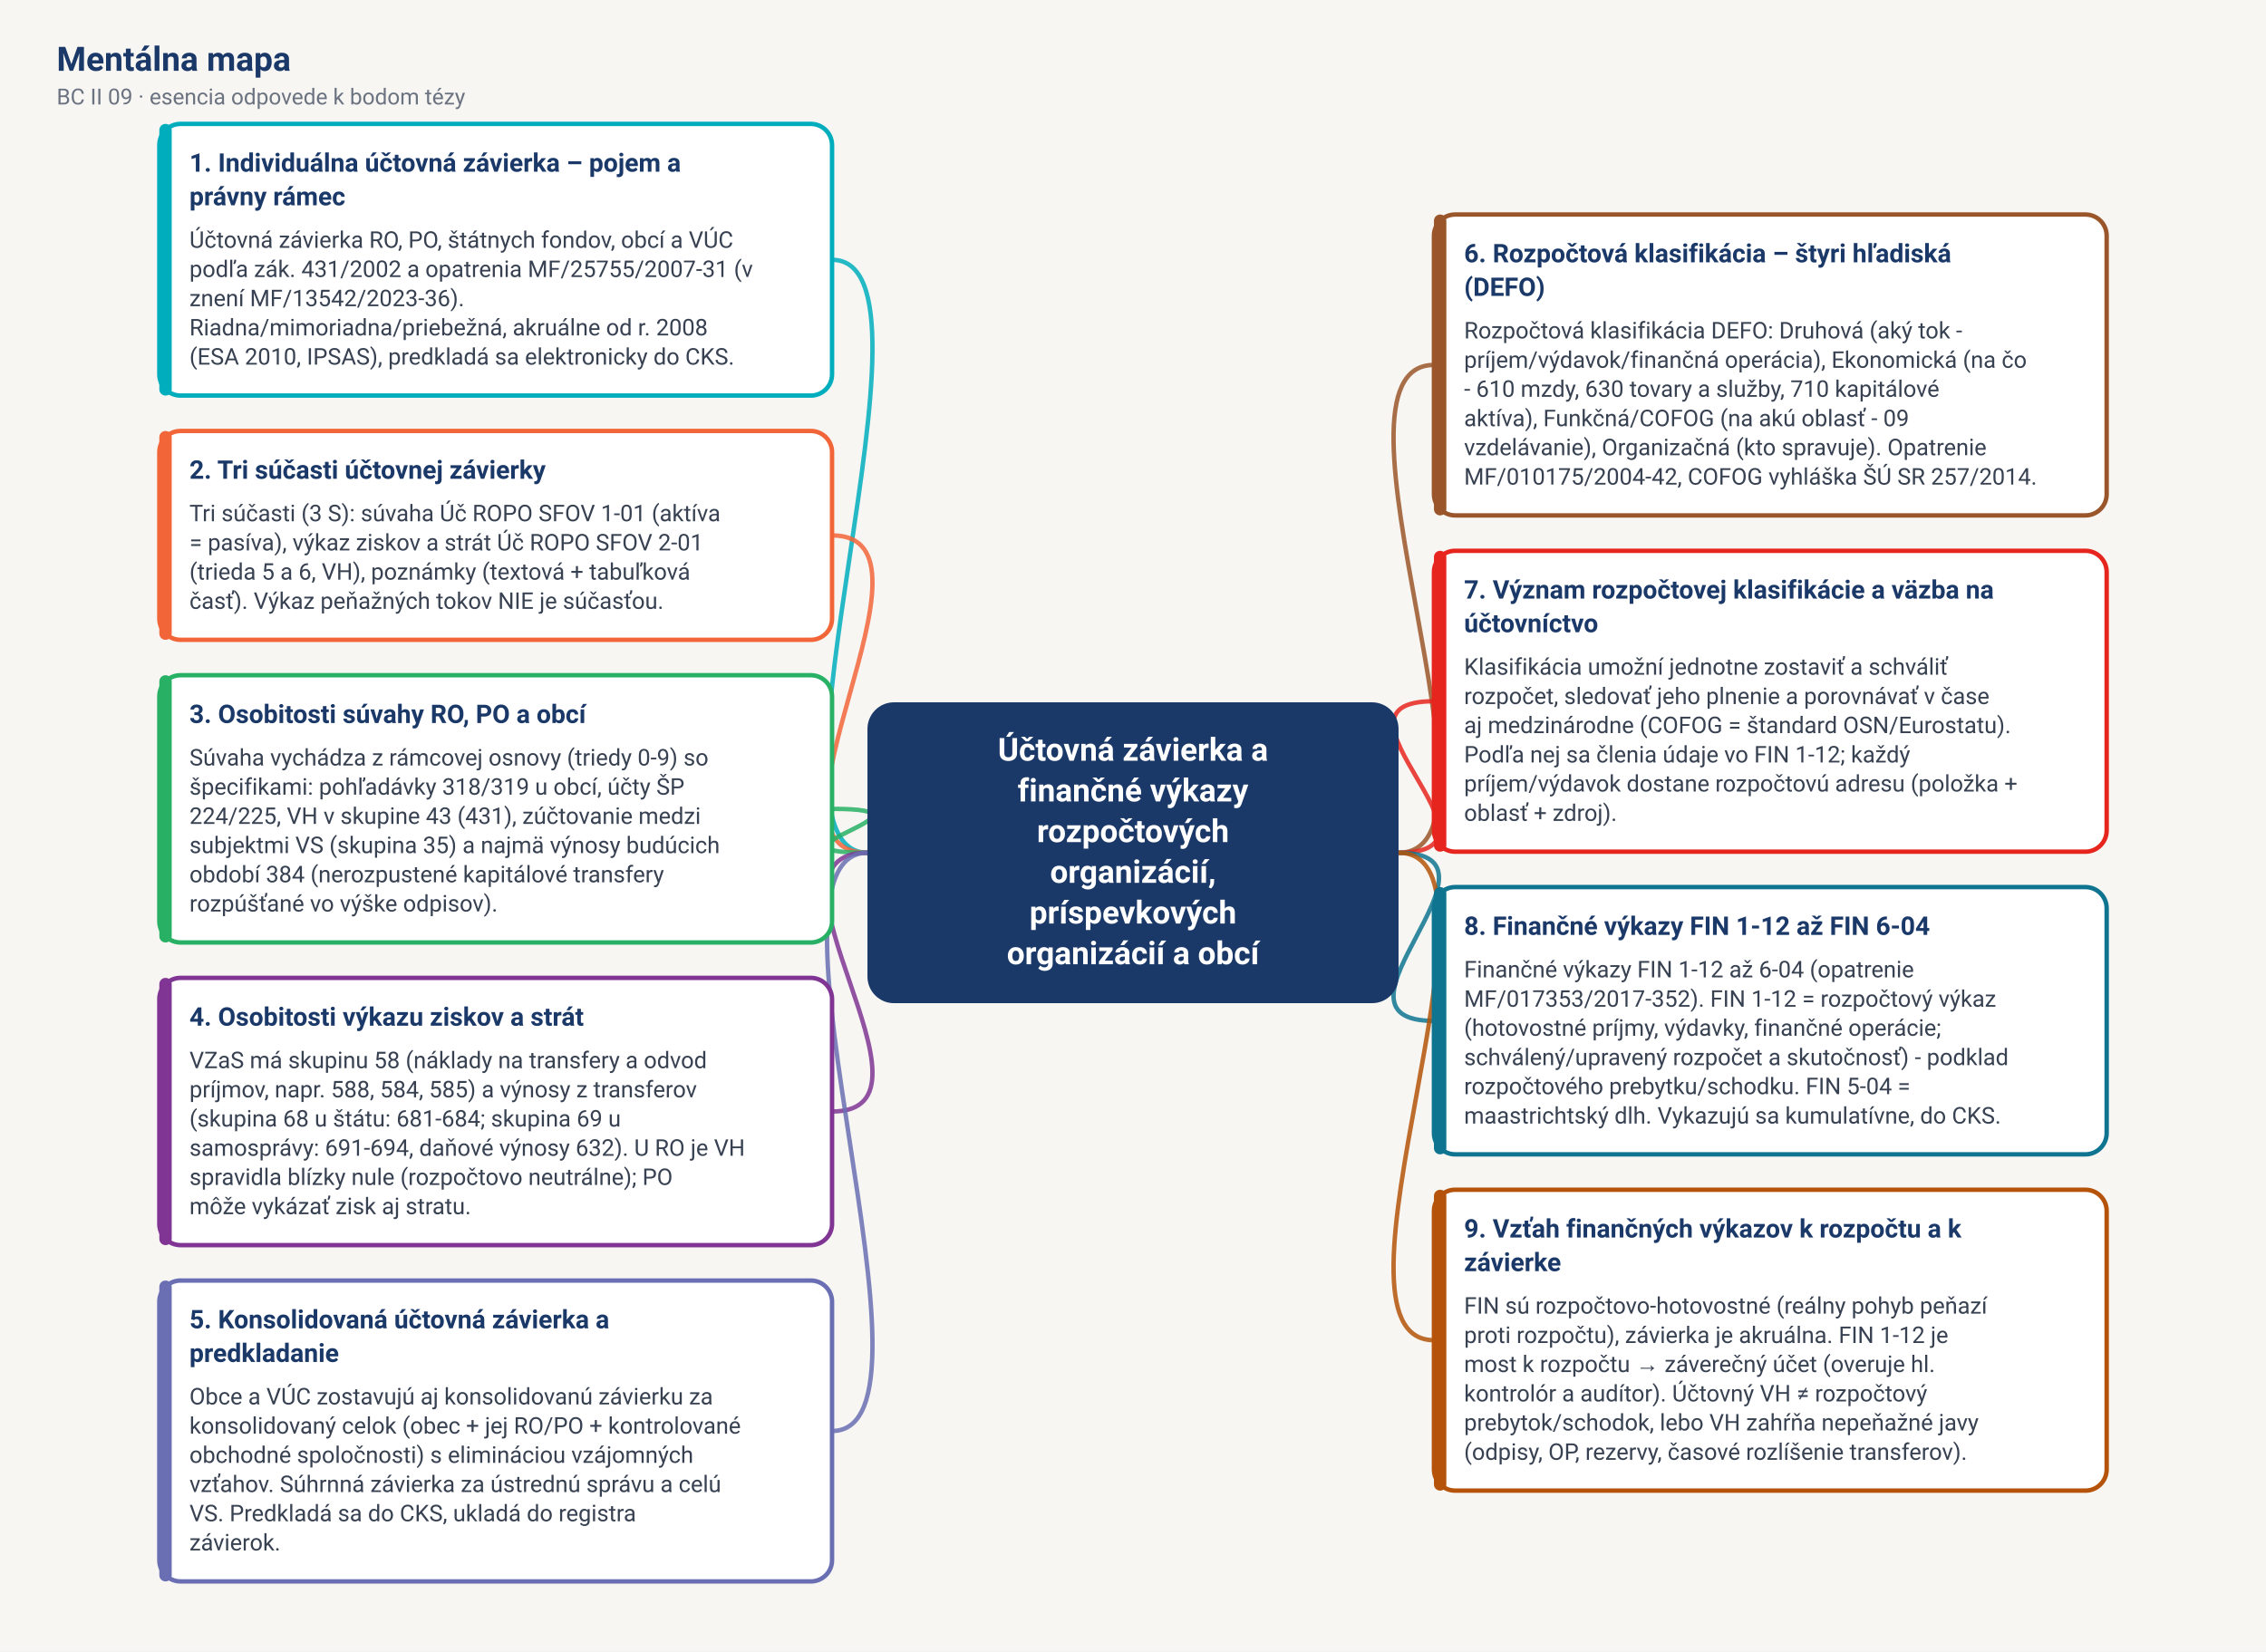
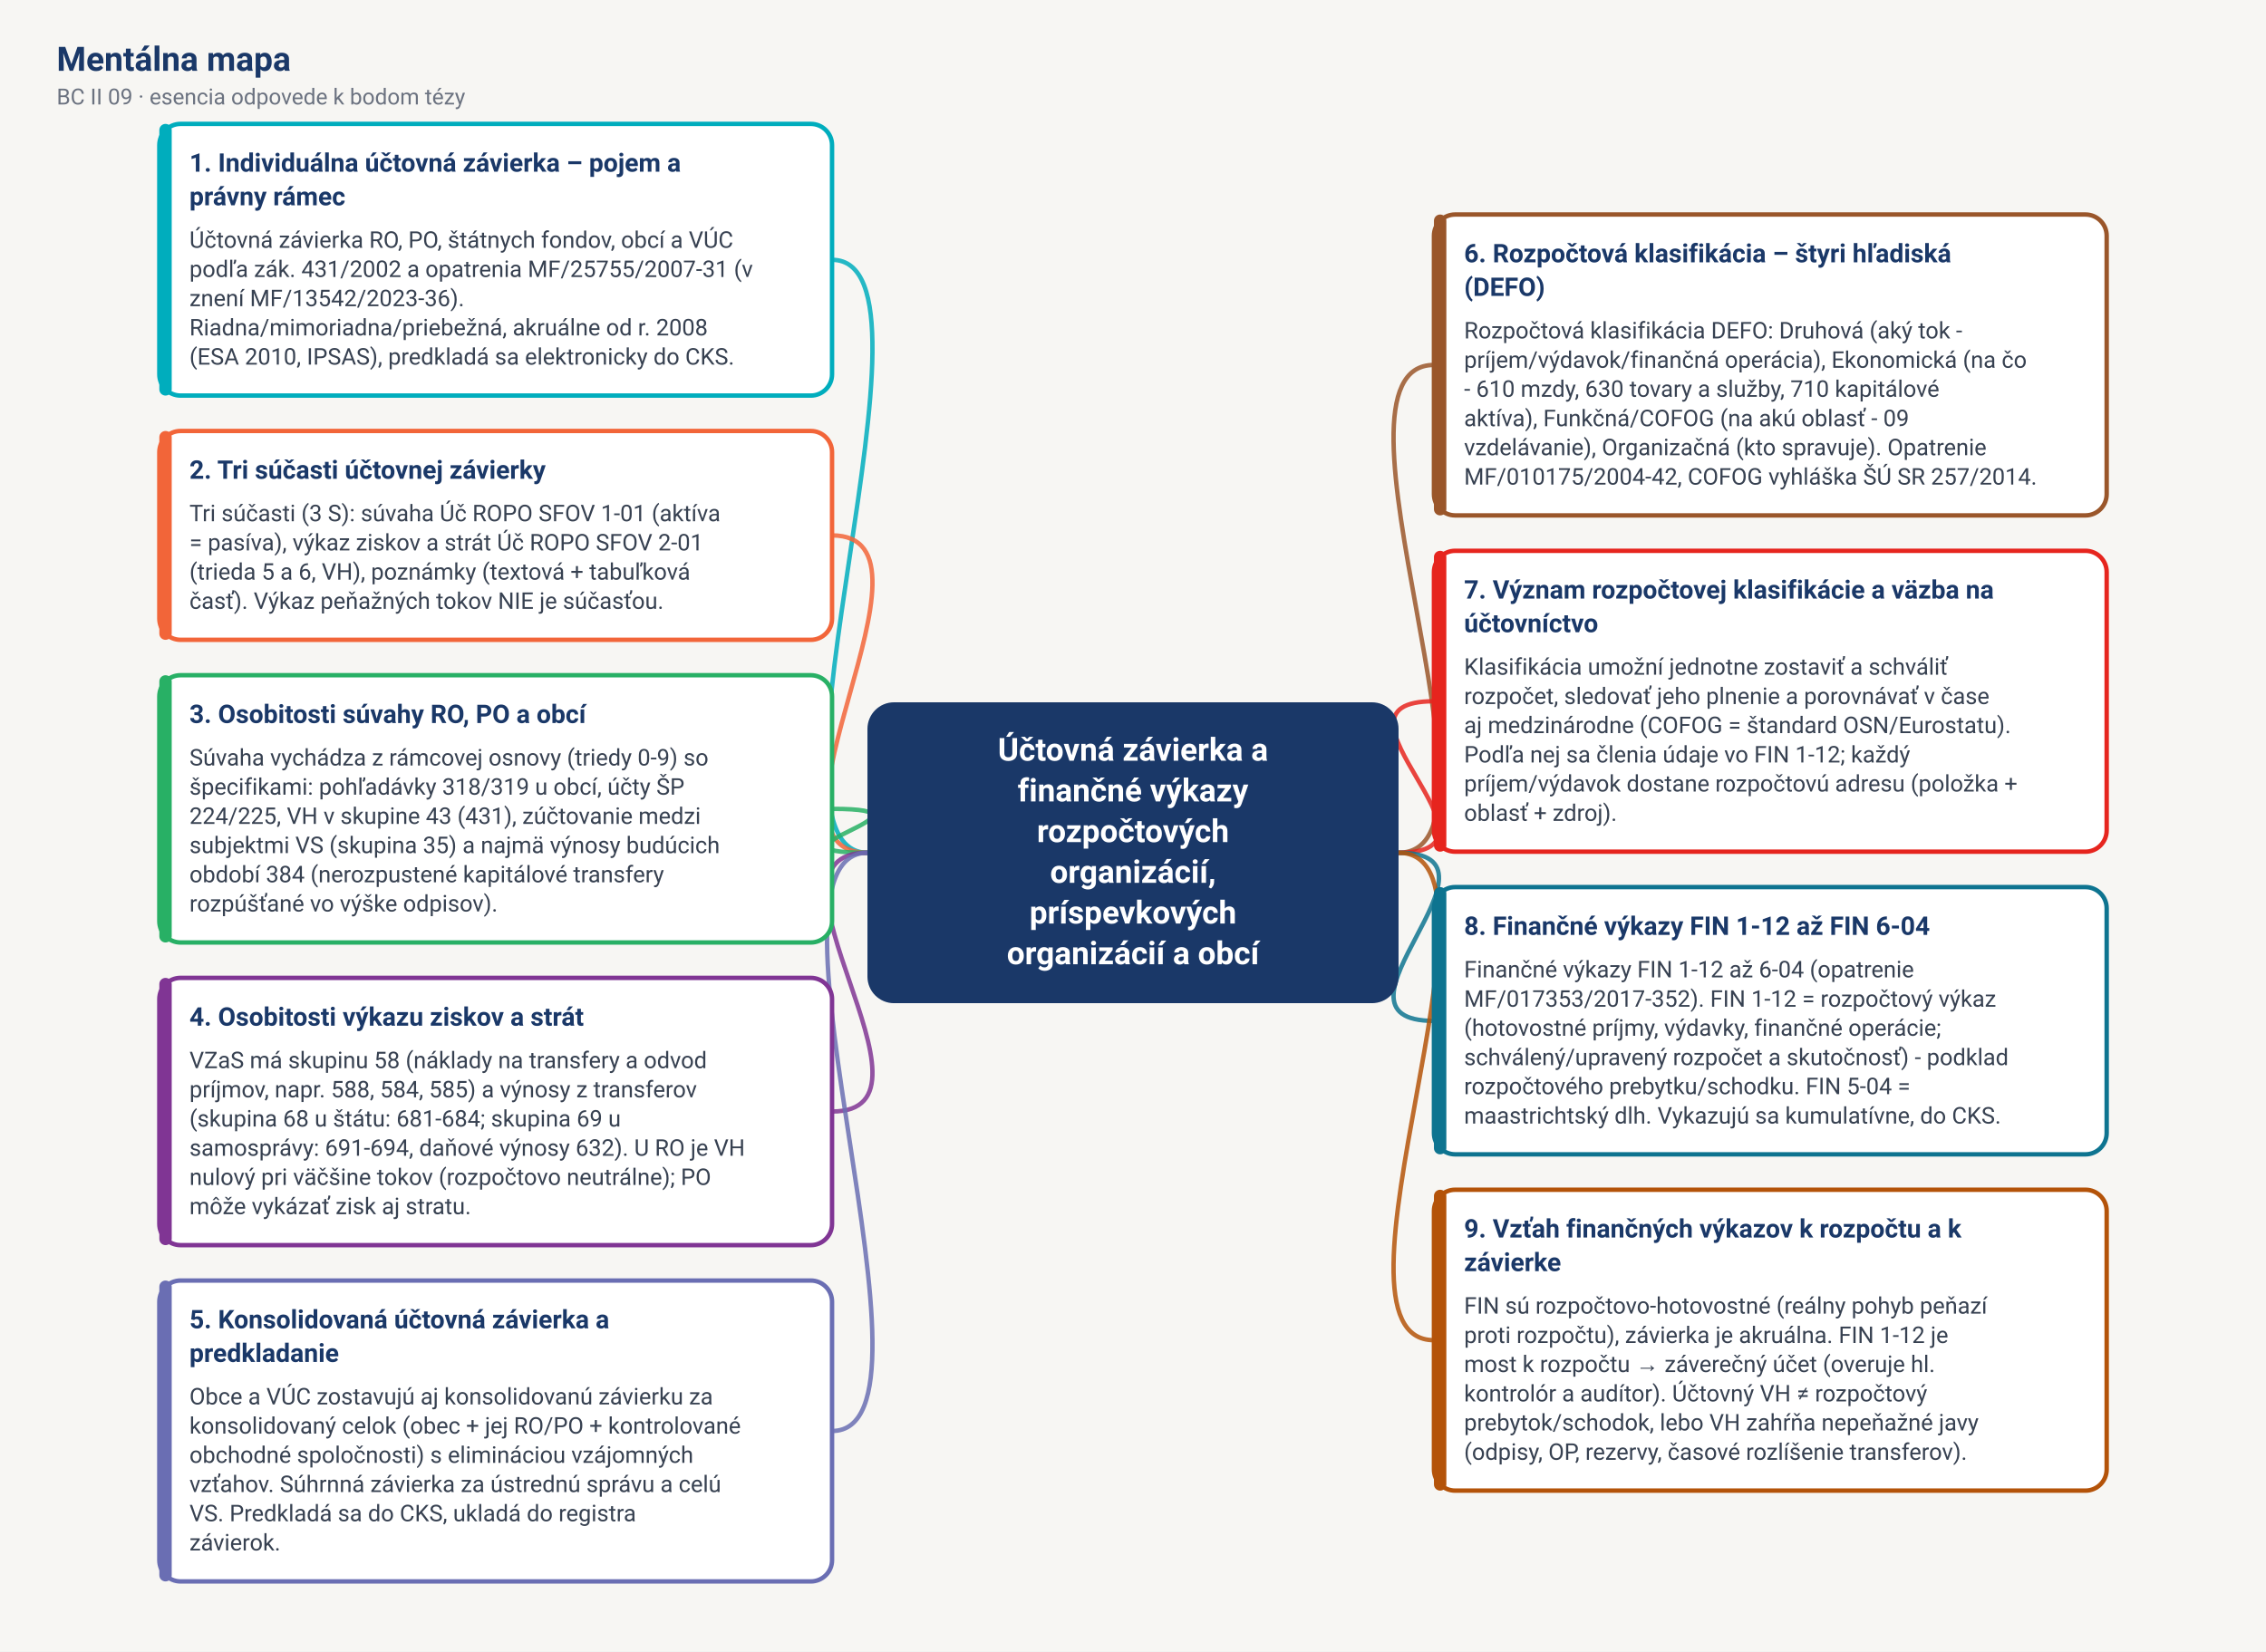
<svg xmlns="http://www.w3.org/2000/svg" viewBox="0 0 1280 933" font-family="Segoe UI, Roboto, Arial, sans-serif">
  <rect x="0" y="0" width="1280" height="933" fill="#f7f6f3" />
  <text x="32" y="40" font-size="19" font-weight="700" fill="#1a3868">Mentálna mapa</text>
  <text x="32" y="59" font-size="12.5" fill="#6b7280">BC II 09 · esencia odpovede k bodom tézy</text>
  <path d="M 490.0 481.8 C 420.0 481.8, 540.0 146.8, 470.0 146.8" stroke="#00adbd" stroke-width="2.5" fill="none" opacity="0.85" />
  <path d="M 490.0 481.8 C 420.0 481.8, 540.0 302.5, 470.0 302.5" stroke="#f26539" stroke-width="2.5" fill="none" opacity="0.85" />
  <path d="M 490.0 481.8 C 420.0 481.8, 540.0 457.0, 470.0 457.0" stroke="#28b065" stroke-width="2.5" fill="none" opacity="0.85" />
  <path d="M 490.0 481.8 C 420.0 481.8, 540.0 628.0, 470.0 628.0" stroke="#803594" stroke-width="2.5" fill="none" opacity="0.85" />
  <path d="M 490.0 481.8 C 420.0 481.8, 540.0 808.5, 470.0 808.5" stroke="#6a6eb3" stroke-width="2.5" fill="none" opacity="0.85" />
  <path d="M 790.0 481.8 C 860.0 481.8, 740.0 206.2, 810.0 206.2" stroke="#9a562a" stroke-width="2.5" fill="none" opacity="0.85" />
  <path d="M 790.0 481.8 C 860.0 481.8, 740.0 396.2, 810.0 396.2" stroke="#e6251e" stroke-width="2.5" fill="none" opacity="0.85" />
  <path d="M 790.0 481.8 C 860.0 481.8, 740.0 576.8, 810.0 576.8" stroke="#0e7490" stroke-width="2.5" fill="none" opacity="0.85" />
  <path d="M 790.0 481.8 C 860.0 481.8, 740.0 757.2, 810.0 757.2" stroke="#b45309" stroke-width="2.5" fill="none" opacity="0.85" />
  <rect x="490.0" y="396.8" width="300" height="170.0" rx="15" fill="#1a3868" />
  <text x="640.0" y="429.8" font-size="18.0" font-weight="700" fill="#ffffff" text-anchor="middle">Účtovná závierka a</text>
  <text x="640.0" y="452.8" font-size="18.0" font-weight="700" fill="#ffffff" text-anchor="middle">finančné výkazy</text>
  <text x="640.0" y="475.8" font-size="18.0" font-weight="700" fill="#ffffff" text-anchor="middle">rozpočtových</text>
  <text x="640.0" y="498.8" font-size="18.0" font-weight="700" fill="#ffffff" text-anchor="middle">organizácií,</text>
  <text x="640.0" y="521.8" font-size="18.0" font-weight="700" fill="#ffffff" text-anchor="middle">príspevkových</text>
  <text x="640.0" y="544.8" font-size="18.0" font-weight="700" fill="#ffffff" text-anchor="middle">organizácií a obcí</text>
  <rect x="90.0" y="70.0" width="380" height="153.5" rx="12" fill="#ffffff" stroke="#00adbd" stroke-width="2.5" />
  <rect x="90.0" y="70.0" width="7" height="153.5" rx="3.5" fill="#00adbd" />
  <text x="107.0" y="97.0" font-size="14.5" font-weight="700" fill="#1a3868">1. Individuálna účtovná závierka – pojem a</text>
  <text x="107.0" y="116.0" font-size="14.5" font-weight="700" fill="#1a3868">právny rámec</text>
  <text x="107.0" y="140.0" font-size="13.0" fill="#374151">Účtovná závierka RO, PO, štátnych fondov, obcí a VÚC</text>
  <text x="107.0" y="156.5" font-size="13.0" fill="#374151">podľa zák. 431/2002 a opatrenia MF/25755/2007-31 (v</text>
  <text x="107.0" y="173.0" font-size="13.0" fill="#374151">znení MF/13542/2023-36).</text>
  <text x="107.0" y="189.5" font-size="13.0" fill="#374151">Riadna/mimoriadna/priebežná, akruálne od r. 2008</text>
  <text x="107.0" y="206.0" font-size="13.0" fill="#374151">(ESA 2010, IPSAS), predkladá sa elektronicky do CKS.</text>
  <rect x="90.0" y="243.5" width="380" height="118.0" rx="12" fill="#ffffff" stroke="#f26539" stroke-width="2.5" />
  <rect x="90.0" y="243.5" width="7" height="118.0" rx="3.5" fill="#f26539" />
  <text x="107.0" y="270.5" font-size="14.5" font-weight="700" fill="#1a3868">2. Tri súčasti účtovnej závierky</text>
  <text x="107.0" y="294.5" font-size="13.0" fill="#374151">Tri súčasti (3 S): súvaha Úč ROPO SFOV 1-01 (aktíva</text>
  <text x="107.0" y="311.0" font-size="13.0" fill="#374151">= pasíva), výkaz ziskov a strát Úč ROPO SFOV 2-01</text>
  <text x="107.0" y="327.5" font-size="13.0" fill="#374151">(trieda 5 a 6, VH), poznámky (textová + tabuľková</text>
  <text x="107.0" y="344.0" font-size="13.0" fill="#374151">časť). Výkaz peňažných tokov NIE je súčasťou.</text>
  <rect x="90.0" y="381.5" width="380" height="151.0" rx="12" fill="#ffffff" stroke="#28b065" stroke-width="2.5" />
  <rect x="90.0" y="381.5" width="7" height="151.0" rx="3.5" fill="#28b065" />
  <text x="107.0" y="408.5" font-size="14.5" font-weight="700" fill="#1a3868">3. Osobitosti súvahy RO, PO a obcí</text>
  <text x="107.0" y="432.5" font-size="13.0" fill="#374151">Súvaha vychádza z rámcovej osnovy (triedy 0-9) so</text>
  <text x="107.0" y="449.0" font-size="13.0" fill="#374151">špecifikami: pohľadávky 318/319 u obcí, účty ŠP</text>
  <text x="107.0" y="465.5" font-size="13.0" fill="#374151">224/225, VH v skupine 43 (431), zúčtovanie medzi</text>
  <text x="107.0" y="482.0" font-size="13.0" fill="#374151">subjektmi VS (skupina 35) a najmä výnosy budúcich</text>
  <text x="107.0" y="498.5" font-size="13.0" fill="#374151">období 384 (nerozpustené kapitálové transfery</text>
  <text x="107.0" y="515.0" font-size="13.0" fill="#374151">rozpúšťané vo výške odpisov).</text>
  <rect x="90.0" y="552.5" width="380" height="151.0" rx="12" fill="#ffffff" stroke="#803594" stroke-width="2.5" />
  <rect x="90.0" y="552.5" width="7" height="151.0" rx="3.5" fill="#803594" />
  <text x="107.0" y="579.5" font-size="14.5" font-weight="700" fill="#1a3868">4. Osobitosti výkazu ziskov a strát</text>
  <text x="107.0" y="603.5" font-size="13.0" fill="#374151">VZaS má skupinu 58 (náklady na transfery a odvod</text>
  <text x="107.0" y="620.0" font-size="13.0" fill="#374151">príjmov, napr. 588, 584, 585) a výnosy z transferov</text>
  <text x="107.0" y="636.5" font-size="13.0" fill="#374151">(skupina 68 u štátu: 681-684; skupina 69 u</text>
  <text x="107.0" y="653.0" font-size="13.0" fill="#374151">samosprávy: 691-694, daňové výnosy 632). U RO je VH</text>
-   <text x="107.0" y="669.5" font-size="13.0" fill="#374151">spravidla blízky nule (rozpočtovo neutrálne); PO</text>
+   <text x="107.0" y="669.5" font-size="13.0" fill="#374151">nulový pri väčšine tokov (rozpočtovo neutrálne); PO</text>
  <text x="107.0" y="686.0" font-size="13.0" fill="#374151">môže vykázať zisk aj stratu.</text>
  <rect x="90.0" y="723.5" width="380" height="170.0" rx="12" fill="#ffffff" stroke="#6a6eb3" stroke-width="2.5" />
  <rect x="90.0" y="723.5" width="7" height="170.0" rx="3.5" fill="#6a6eb3" />
  <text x="107.0" y="750.5" font-size="14.5" font-weight="700" fill="#1a3868">5. Konsolidovaná účtovná závierka a</text>
  <text x="107.0" y="769.5" font-size="14.5" font-weight="700" fill="#1a3868">predkladanie</text>
  <text x="107.0" y="793.5" font-size="13.0" fill="#374151">Obce a VÚC zostavujú aj konsolidovanú závierku za</text>
  <text x="107.0" y="810.0" font-size="13.0" fill="#374151">konsolidovaný celok (obec + jej RO/PO + kontrolované</text>
  <text x="107.0" y="826.5" font-size="13.0" fill="#374151">obchodné spoločnosti) s elimináciou vzájomných</text>
  <text x="107.0" y="843.0" font-size="13.0" fill="#374151">vzťahov. Súhrnná závierka za ústrednú správu a celú</text>
  <text x="107.0" y="859.5" font-size="13.0" fill="#374151">VS. Predkladá sa do CKS, ukladá do registra</text>
  <text x="107.0" y="876.0" font-size="13.0" fill="#374151">závierok.</text>
  <rect x="810.0" y="121.2" width="380" height="170.0" rx="12" fill="#ffffff" stroke="#9a562a" stroke-width="2.5" />
  <rect x="810.0" y="121.2" width="7" height="170.0" rx="3.5" fill="#9a562a" />
  <text x="827.0" y="148.2" font-size="14.5" font-weight="700" fill="#1a3868">6. Rozpočtová klasifikácia – štyri hľadiská</text>
  <text x="827.0" y="167.2" font-size="14.5" font-weight="700" fill="#1a3868">(DEFO)</text>
  <text x="827.0" y="191.2" font-size="13.0" fill="#374151">Rozpočtová klasifikácia DEFO: Druhová (aký tok -</text>
  <text x="827.0" y="207.8" font-size="13.0" fill="#374151">príjem/výdavok/finančná operácia), Ekonomická (na čo</text>
  <text x="827.0" y="224.2" font-size="13.0" fill="#374151">- 610 mzdy, 630 tovary a služby, 710 kapitálové</text>
  <text x="827.0" y="240.8" font-size="13.0" fill="#374151">aktíva), Funkčná/COFOG (na akú oblasť - 09</text>
  <text x="827.0" y="257.2" font-size="13.0" fill="#374151">vzdelávanie), Organizačná (kto spravuje). Opatrenie</text>
  <text x="827.0" y="273.8" font-size="13.0" fill="#374151">MF/010175/2004-42, COFOG vyhláška ŠÚ SR 257/2014.</text>
  <rect x="810.0" y="311.2" width="380" height="170.0" rx="12" fill="#ffffff" stroke="#e6251e" stroke-width="2.5" />
  <rect x="810.0" y="311.2" width="7" height="170.0" rx="3.5" fill="#e6251e" />
  <text x="827.0" y="338.2" font-size="14.5" font-weight="700" fill="#1a3868">7. Význam rozpočtovej klasifikácie a väzba na</text>
  <text x="827.0" y="357.2" font-size="14.5" font-weight="700" fill="#1a3868">účtovníctvo</text>
  <text x="827.0" y="381.2" font-size="13.0" fill="#374151">Klasifikácia umožní jednotne zostaviť a schváliť</text>
  <text x="827.0" y="397.8" font-size="13.0" fill="#374151">rozpočet, sledovať jeho plnenie a porovnávať v čase</text>
  <text x="827.0" y="414.2" font-size="13.0" fill="#374151">aj medzinárodne (COFOG = štandard OSN/Eurostatu).</text>
  <text x="827.0" y="430.8" font-size="13.0" fill="#374151">Podľa nej sa členia údaje vo FIN 1-12; každý</text>
  <text x="827.0" y="447.2" font-size="13.0" fill="#374151">príjem/výdavok dostane rozpočtovú adresu (položka +</text>
  <text x="827.0" y="463.8" font-size="13.0" fill="#374151">oblasť + zdroj).</text>
  <rect x="810.0" y="501.2" width="380" height="151.0" rx="12" fill="#ffffff" stroke="#0e7490" stroke-width="2.5" />
  <rect x="810.0" y="501.2" width="7" height="151.0" rx="3.5" fill="#0e7490" />
  <text x="827.0" y="528.2" font-size="14.5" font-weight="700" fill="#1a3868">8. Finančné výkazy FIN 1-12 až FIN 6-04</text>
  <text x="827.0" y="552.2" font-size="13.0" fill="#374151">Finančné výkazy FIN 1-12 až 6-04 (opatrenie</text>
  <text x="827.0" y="568.8" font-size="13.0" fill="#374151">MF/017353/2017-352). FIN 1-12 = rozpočtový výkaz</text>
  <text x="827.0" y="585.2" font-size="13.0" fill="#374151">(hotovostné príjmy, výdavky, finančné operácie;</text>
  <text x="827.0" y="601.8" font-size="13.0" fill="#374151">schválený/upravený rozpočet a skutočnosť) - podklad</text>
  <text x="827.0" y="618.2" font-size="13.0" fill="#374151">rozpočtového prebytku/schodku. FIN 5-04 =</text>
  <text x="827.0" y="634.8" font-size="13.0" fill="#374151">maastrichtský dlh. Vykazujú sa kumulatívne, do CKS.</text>
  <rect x="810.0" y="672.2" width="380" height="170.0" rx="12" fill="#ffffff" stroke="#b45309" stroke-width="2.5" />
  <rect x="810.0" y="672.2" width="7" height="170.0" rx="3.5" fill="#b45309" />
  <text x="827.0" y="699.2" font-size="14.5" font-weight="700" fill="#1a3868">9. Vzťah finančných výkazov k rozpočtu a k</text>
  <text x="827.0" y="718.2" font-size="14.5" font-weight="700" fill="#1a3868">závierke</text>
  <text x="827.0" y="742.2" font-size="13.0" fill="#374151">FIN sú rozpočtovo-hotovostné (reálny pohyb peňazí</text>
  <text x="827.0" y="758.8" font-size="13.0" fill="#374151">proti rozpočtu), závierka je akruálna. FIN 1-12 je</text>
  <text x="827.0" y="775.2" font-size="13.0" fill="#374151">most k rozpočtu → záverečný účet (overuje hl.</text>
  <text x="827.0" y="791.8" font-size="13.0" fill="#374151">kontrolór a audítor). Účtovný VH ≠ rozpočtový</text>
  <text x="827.0" y="808.2" font-size="13.0" fill="#374151">prebytok/schodok, lebo VH zahŕňa nepeňažné javy</text>
  <text x="827.0" y="824.8" font-size="13.0" fill="#374151">(odpisy, OP, rezervy, časové rozlíšenie transferov).</text>
</svg>
